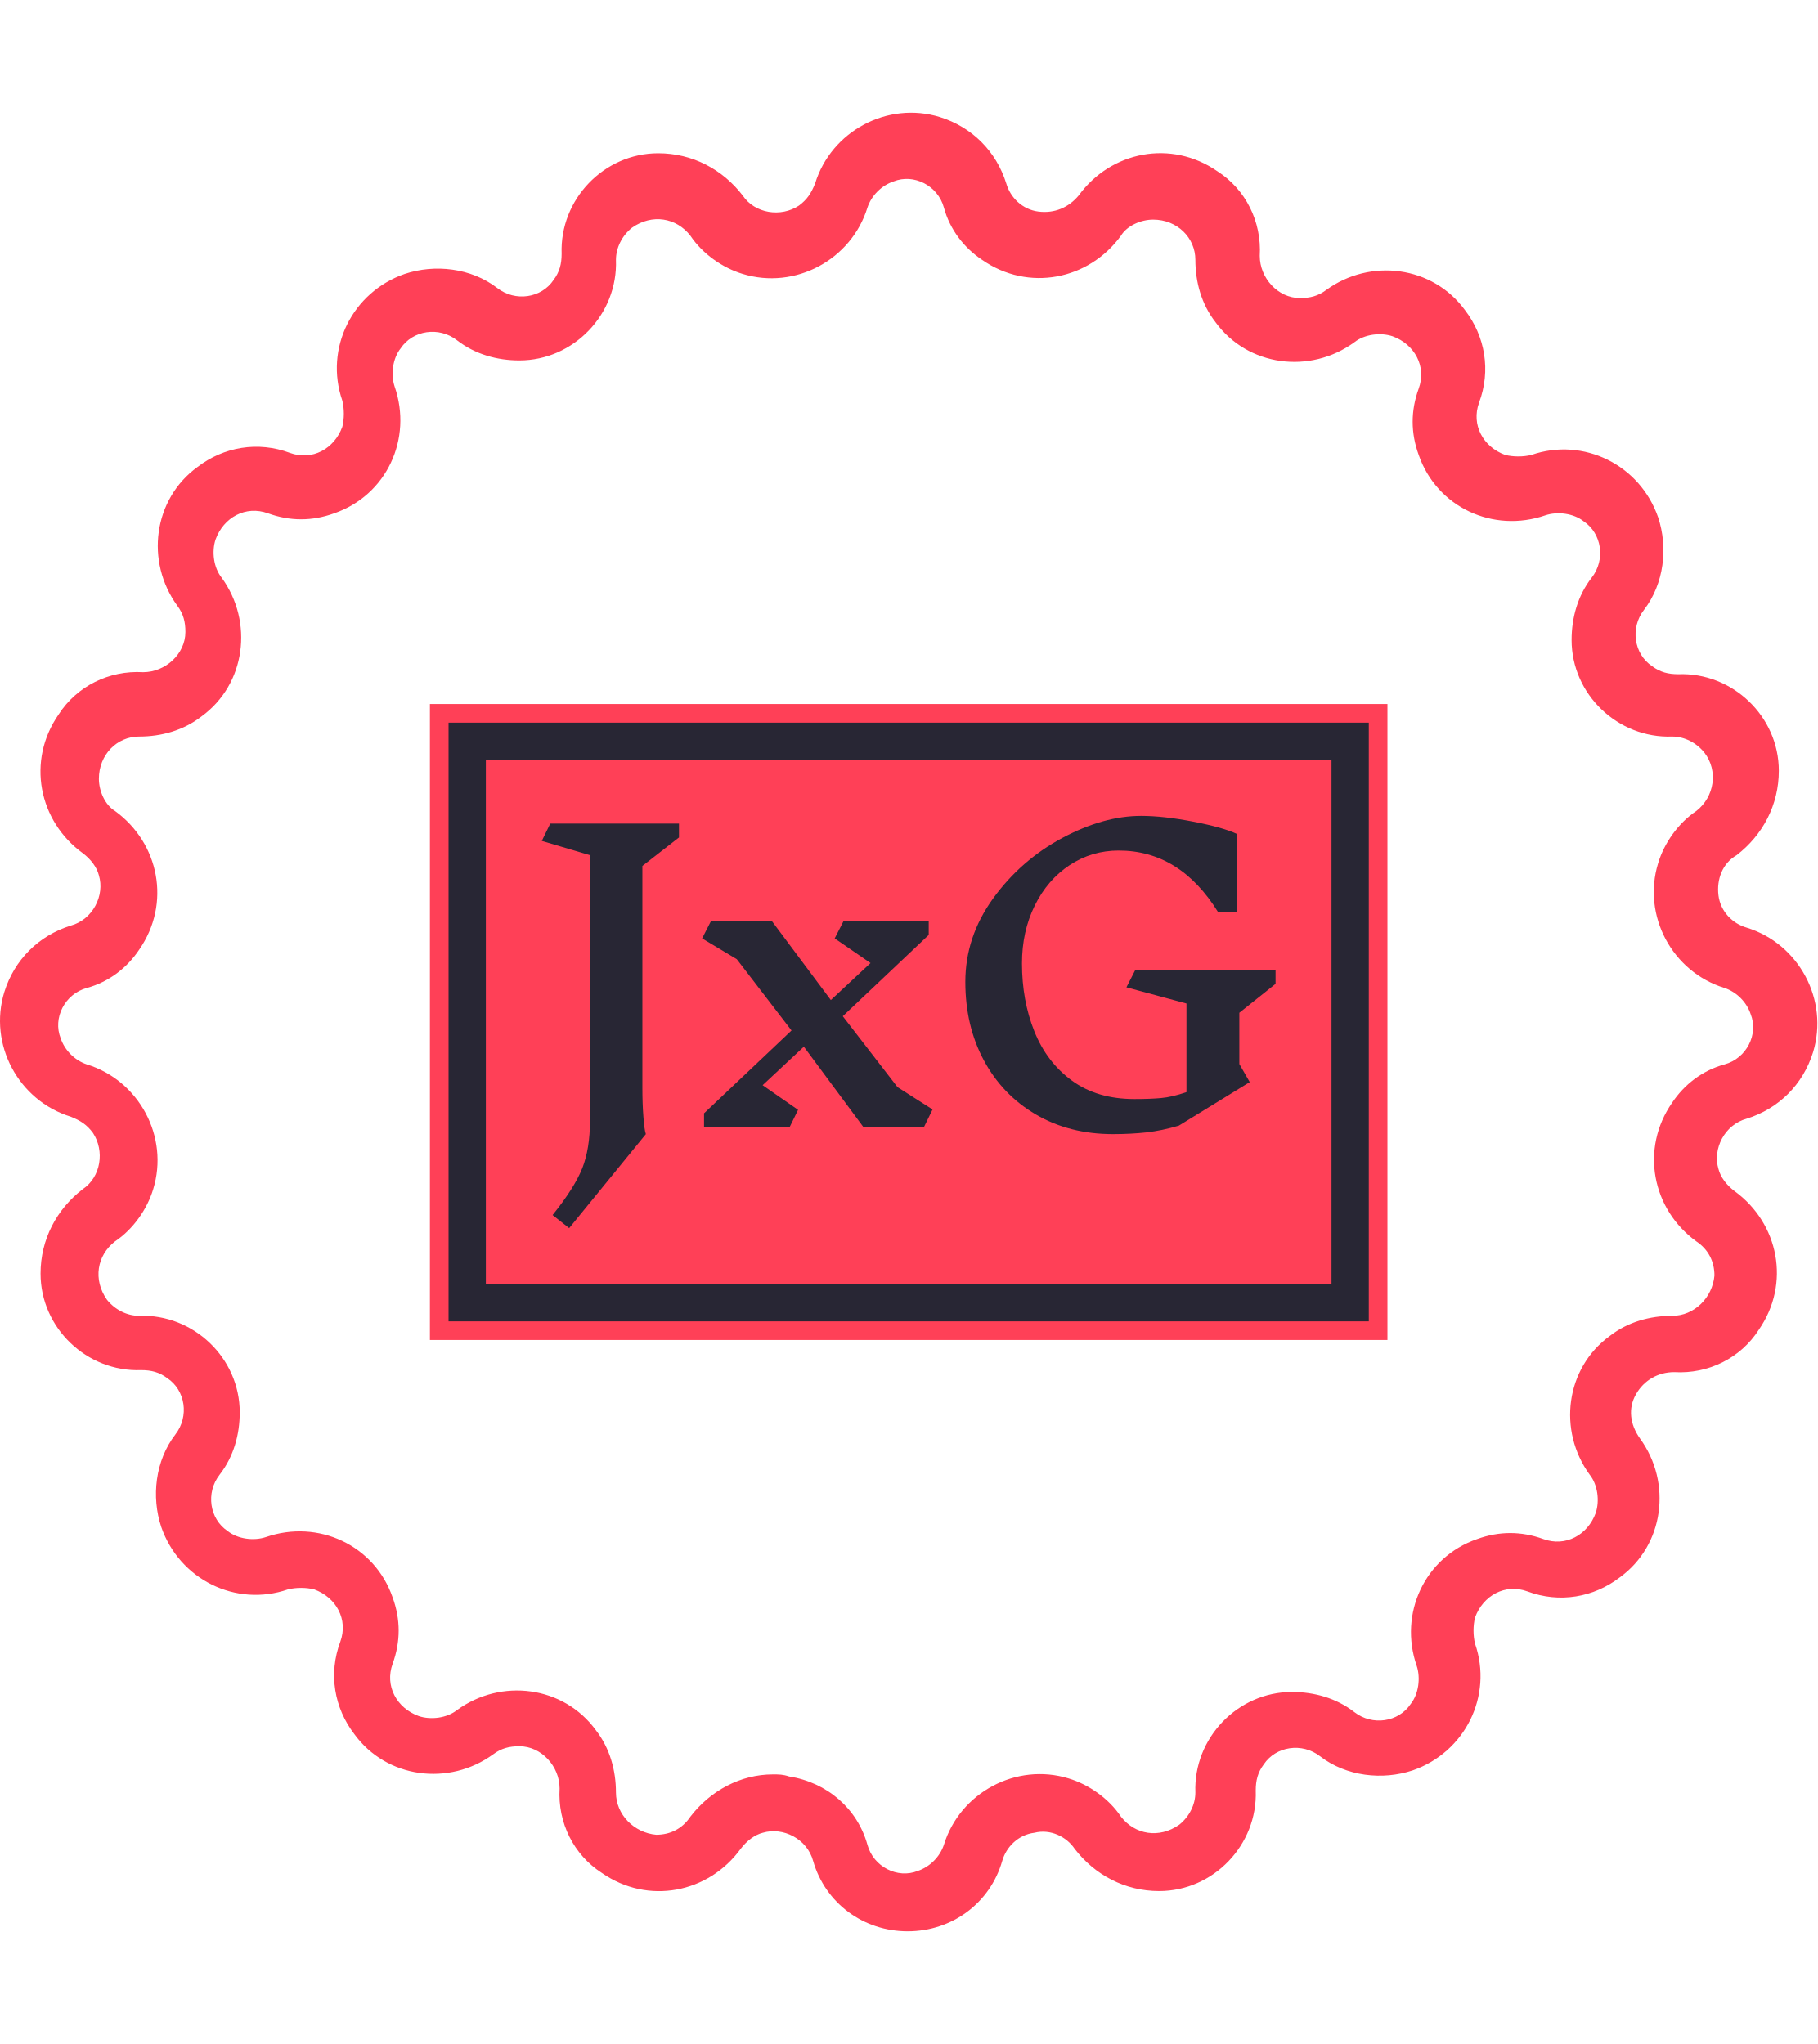
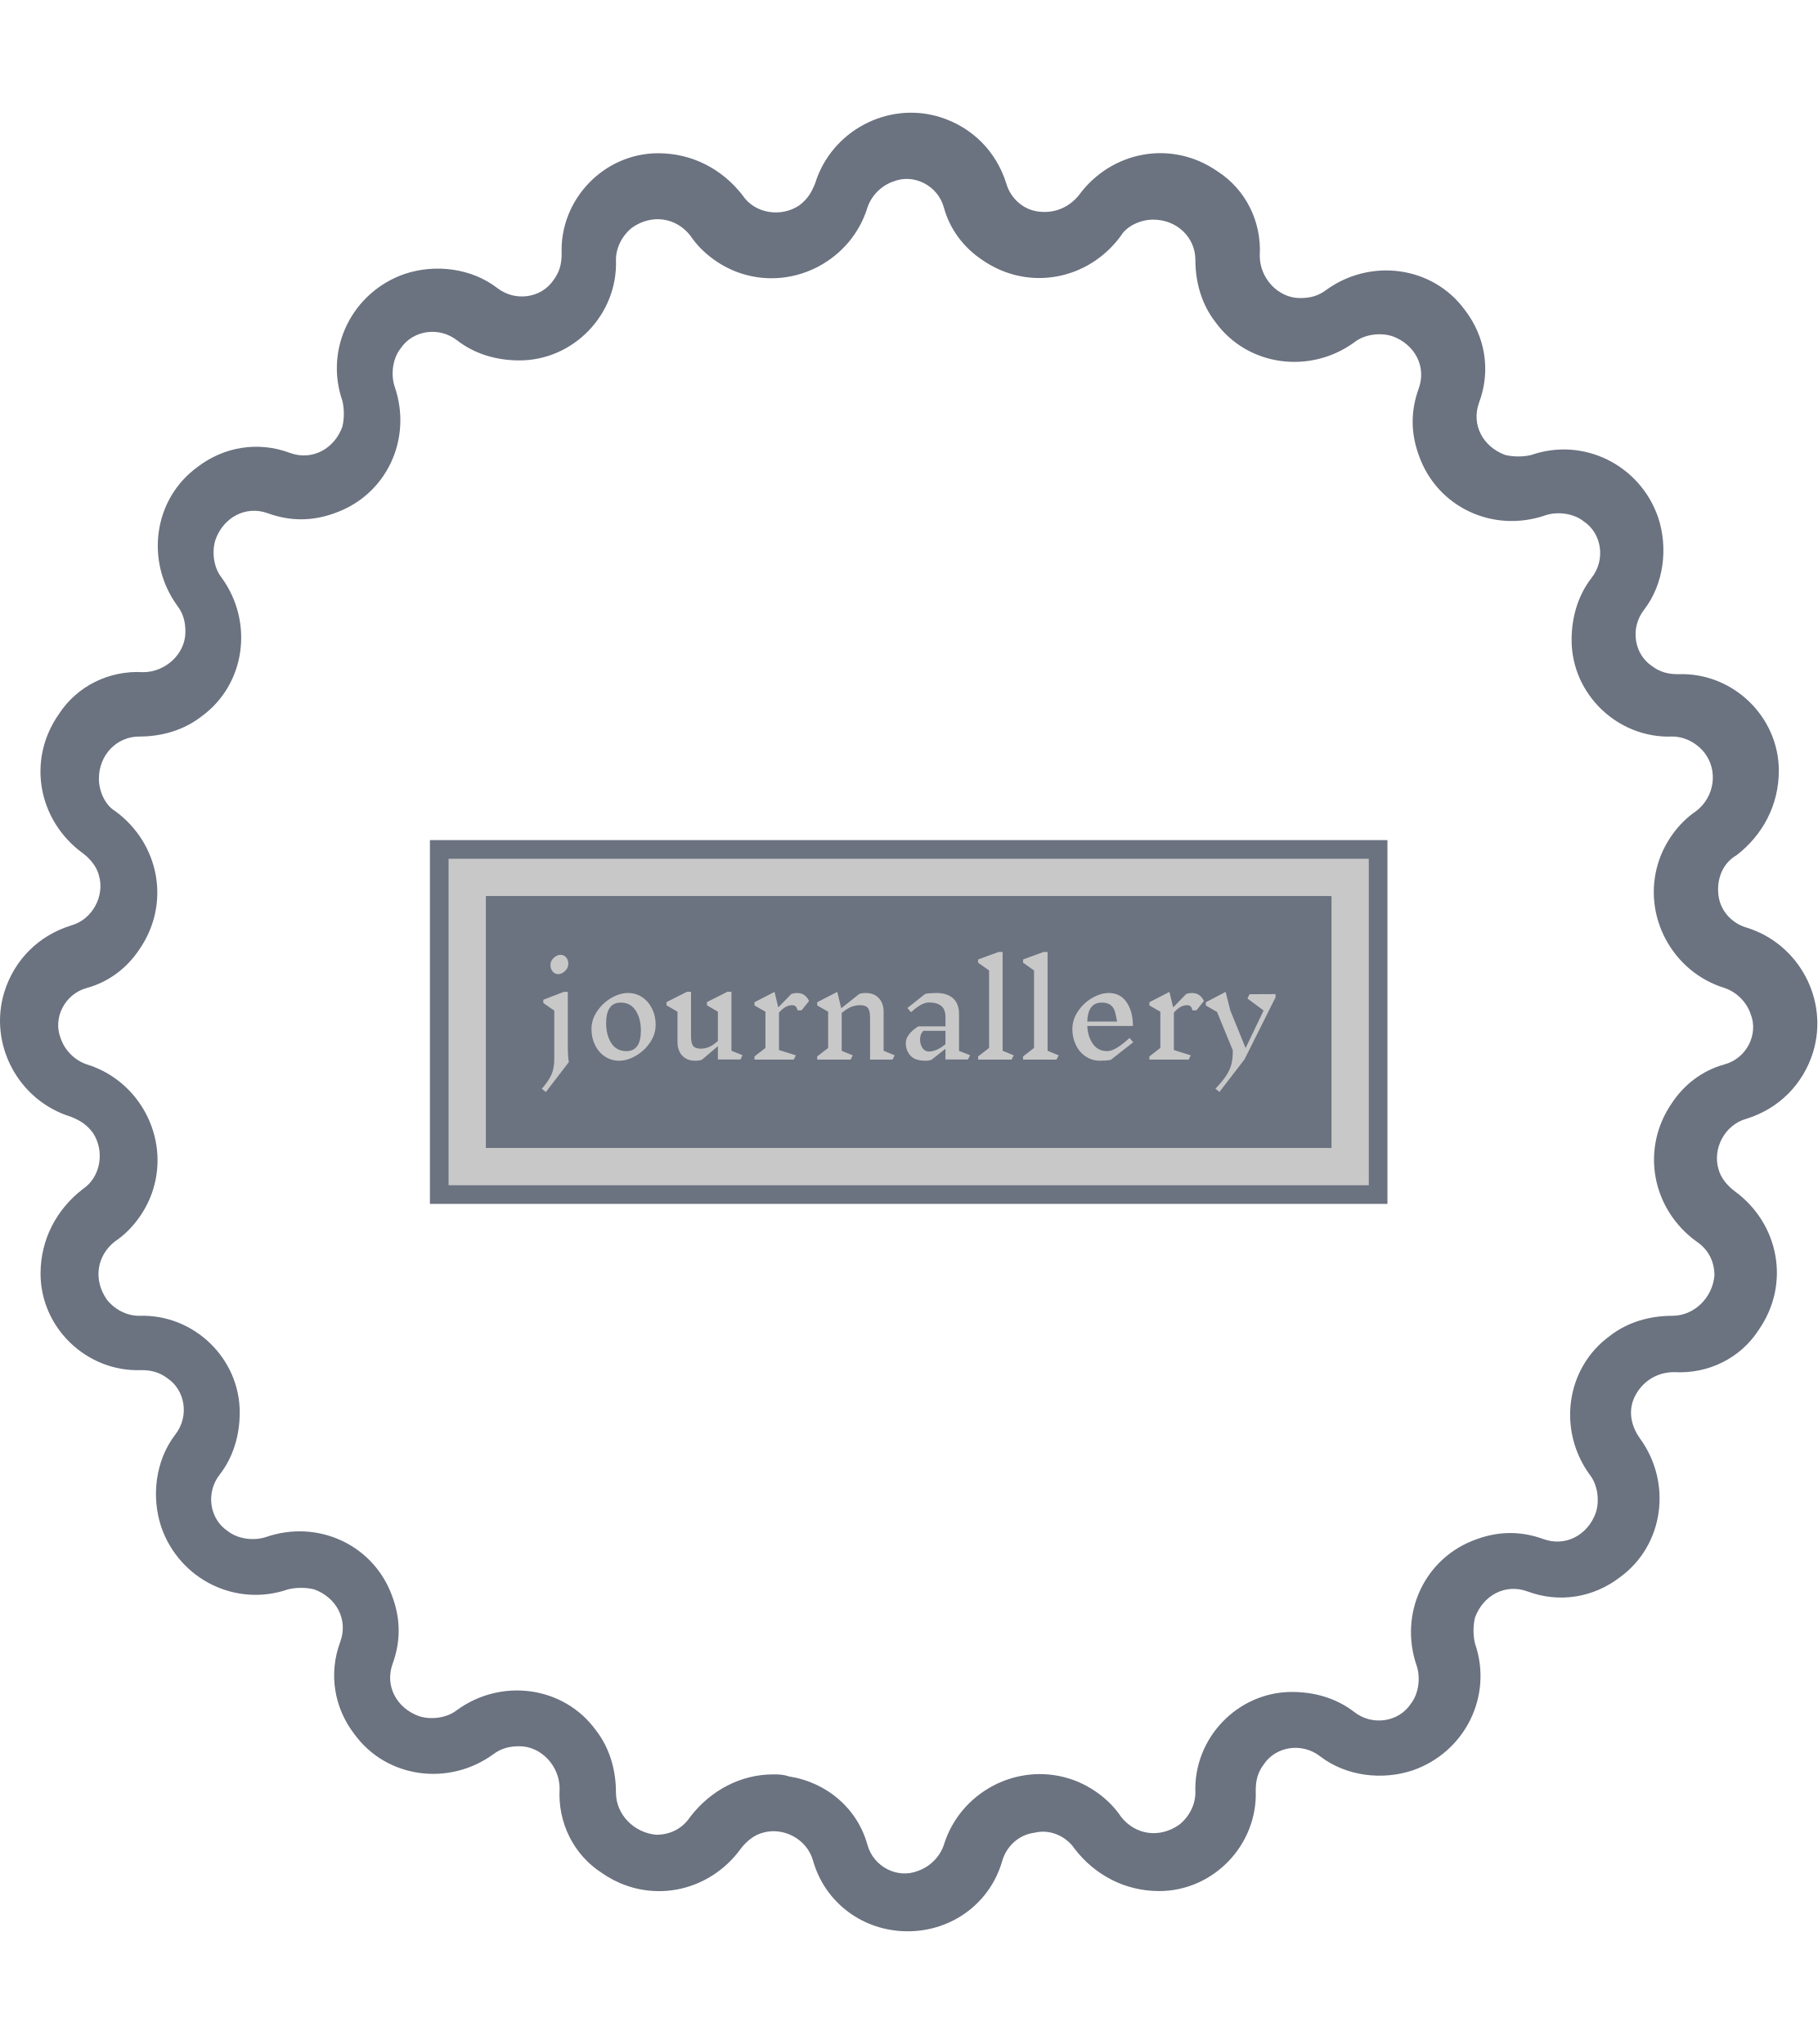
<svg xmlns="http://www.w3.org/2000/svg" version="1.1" width="2000" height="2250" viewBox="0 0 2000 2250">
  <g transform="matrix(1,0,0,1,0,0)">
-     <svg viewBox="0 0 320 360" data-background-color="#282634" preserveAspectRatio="xMidYMid meet" height="2250" width="2000">
+     <svg viewBox="0 0 320 360" data-background-color="#c8c8c8" preserveAspectRatio="xMidYMid meet" height="2250" width="2000">
      <g id="tight-bounds" transform="matrix(1,0,0,1,0,0)">
        <svg viewBox="0 0 320 360" height="360" width="320">
          <g>
            <svg />
          </g>
          <g>
            <svg viewBox="0 0 320 360" height="360" width="320">
              <g>
-                 <path d="M159.823 340.15v0c-7.794 0-14.524-4.96-16.65-12.399-1.063-3.897-5.314-6.022-8.856-4.96-1.417 0.354-2.834 1.417-3.897 2.834-5.668 7.794-16.296 9.919-24.444 4.251-4.96-3.188-7.794-8.856-7.439-14.878 0-3.897-3.188-7.439-7.085-7.44-1.771 0-3.188 0.354-4.605 1.417-7.794 5.668-18.775 4.251-24.444-3.542-3.543-4.605-4.605-10.628-2.479-16.296 1.417-3.897-0.709-7.794-4.606-9.21-1.417-0.354-3.188-0.354-4.605 0-9.211 3.188-19.13-1.771-22.318-10.982-1.771-5.314-1.063-11.69 2.48-16.296 2.48-3.188 1.771-7.794-1.417-9.919-1.417-1.063-2.834-1.417-4.605-1.417-9.565 0.354-17.713-7.439-17.713-17.004 0-6.022 2.834-11.336 7.439-14.879 3.188-2.126 3.897-6.731 1.771-9.919-1.063-1.417-2.126-2.126-3.896-2.834-9.211-2.834-14.524-12.753-11.691-21.963 1.771-5.668 6.022-9.919 11.691-11.691 3.897-1.063 6.022-5.314 4.959-8.856-0.354-1.417-1.417-2.834-2.834-3.897-7.794-5.668-9.919-16.296-4.251-24.443 3.188-4.96 8.856-7.794 14.879-7.44 3.897 0 7.439-3.188 7.439-7.085 0-1.771-0.354-3.188-1.417-4.605-5.668-7.794-4.251-18.775 3.543-24.443 4.605-3.543 10.628-4.605 16.295-2.48 3.897 1.417 7.794-0.709 9.211-4.605 0.354-1.417 0.354-3.188 0-4.606-3.188-9.211 1.771-19.13 10.982-22.318 5.314-1.771 11.69-1.063 16.295 2.48 3.188 2.48 7.794 1.771 9.919-1.417 1.063-1.417 1.417-2.834 1.417-4.605-0.354-9.565 7.439-17.713 17.005-17.713 6.022 0 11.336 2.834 14.878 7.439 2.126 3.188 6.731 3.897 9.919 1.772 1.417-1.063 2.126-2.126 2.834-3.897 2.834-9.211 12.753-14.524 21.964-11.69 5.668 1.771 9.919 6.022 11.69 11.69v0c0.709 2.48 2.834 4.605 5.668 4.96 2.834 0.354 5.314-0.709 7.085-2.835 5.668-7.794 16.296-9.919 24.444-4.251 4.96 3.188 7.794 8.856 7.439 14.879 0 3.897 3.188 7.439 7.085 7.439 1.771 0 3.188-0.354 4.605-1.417 7.794-5.668 18.775-4.251 24.444 3.543 3.543 4.605 4.605 10.628 2.48 16.296-1.417 3.897 0.709 7.794 4.605 9.21 1.417 0.354 3.188 0.354 4.605 0 9.211-3.188 19.13 1.771 22.318 10.982 1.771 5.314 1.063 11.69-2.48 16.296-2.48 3.188-1.771 7.794 1.417 9.919 1.417 1.063 2.834 1.417 4.606 1.417 9.565-0.354 17.713 7.439 17.712 17.004 0 6.022-2.834 11.336-7.439 14.878-2.48 1.417-3.543 4.251-3.188 7.085 0.354 2.834 2.48 4.96 4.959 5.669 9.211 2.834 14.524 12.753 11.691 21.963-1.771 5.668-6.022 9.919-11.691 11.691-3.897 1.063-6.022 5.314-4.959 8.856 0.354 1.417 1.417 2.834 2.834 3.897 7.794 5.668 9.919 16.296 4.251 24.443-3.188 4.96-8.856 7.794-14.879 7.439-2.834 0-5.314 1.417-6.731 3.897-1.417 2.48-1.063 5.314 0.709 7.794 5.668 7.794 4.251 18.775-3.543 24.443-4.605 3.543-10.628 4.605-16.295 2.48-3.897-1.417-7.794 0.709-9.211 4.605-0.354 1.417-0.354 3.188 0 4.606 3.188 9.211-1.771 19.13-10.982 22.317-5.314 1.771-11.69 1.063-16.295-2.479-3.188-2.48-7.794-1.771-9.919 1.417-1.063 1.417-1.417 2.834-1.417 4.605 0.354 9.565-7.439 17.713-17.005 17.713-6.022 0-11.336-2.834-14.878-7.44-1.417-2.126-4.251-3.543-7.085-2.834-2.834 0.354-4.96 2.48-5.668 4.96-2.126 7.439-8.856 12.399-16.65 12.399zM136.088 312.518c1.063 0 1.771 0 2.834 0.354 6.731 1.063 12.045 5.668 13.816 12.045 1.063 3.897 5.314 6.022 8.856 4.605 2.126-0.709 3.897-2.48 4.605-4.605 2.834-9.211 12.753-14.524 21.964-11.691 3.543 1.063 7.085 3.543 9.211 6.731 2.48 3.188 6.731 3.897 10.273 1.417 1.771-1.417 2.834-3.543 2.834-5.668-0.354-9.565 7.439-17.713 17.004-17.712 3.897 0 7.794 1.063 10.982 3.542 3.188 2.48 7.794 1.771 9.919-1.417 1.417-1.771 1.771-4.605 1.063-6.731-3.188-9.211 1.417-19.13 10.627-22.318 3.897-1.417 7.794-1.417 11.691 0 3.897 1.417 7.794-0.709 9.21-4.605 0.709-2.126 0.354-4.96-1.062-6.731-5.668-7.794-4.251-18.775 3.542-24.443 3.188-2.48 7.085-3.543 10.982-3.543 3.897 0 7.085-3.188 7.439-7.085 0-2.48-1.063-4.605-3.188-6.022-7.794-5.668-9.919-16.296-4.251-24.443 2.126-3.188 5.314-5.668 9.211-6.731 3.897-1.063 6.022-5.314 4.605-8.857-0.709-2.126-2.48-3.897-4.605-4.605-9.211-2.834-14.524-12.753-11.691-21.964 1.063-3.543 3.543-7.085 6.731-9.21 3.188-2.48 3.897-7.085 1.417-10.273-1.417-1.771-3.543-2.834-5.668-2.834-9.565 0.354-17.713-7.439-17.713-17.005 0-3.897 1.063-7.794 3.543-10.981 2.48-3.188 1.771-7.794-1.417-9.92-1.771-1.417-4.605-1.771-6.731-1.062-9.211 3.188-19.13-1.417-22.318-10.628-1.417-3.897-1.417-7.794 0-11.69 1.417-3.897-0.709-7.794-4.605-9.211-2.126-0.709-4.96-0.354-6.731 1.063-7.794 5.668-18.775 4.251-24.443-3.543-2.48-3.188-3.543-7.085-3.543-10.981 0-3.897-3.188-7.085-7.439-7.085-2.126 0-4.605 1.063-5.668 2.834-5.668 7.794-16.296 9.919-24.444 4.251-3.188-2.126-5.668-5.314-6.731-9.211v0c-1.063-3.897-5.314-6.022-8.856-4.605-2.126 0.709-3.897 2.48-4.605 4.605-2.834 9.211-12.753 14.524-21.964 11.69-3.543-1.063-7.085-3.543-9.21-6.73-2.48-3.188-6.731-3.897-10.274-1.417-1.771 1.417-2.834 3.543-2.834 5.668 0.354 9.565-7.439 17.713-17.004 17.712-3.897 0-7.794-1.063-10.982-3.542-3.188-2.48-7.794-1.771-9.919 1.417-1.417 1.771-1.771 4.605-1.063 6.731 3.188 9.211-1.417 19.13-10.627 22.317-3.897 1.417-7.794 1.417-11.691 0-3.897-1.417-7.794 0.709-9.21 4.606-0.709 2.126-0.354 4.96 1.063 6.731 5.668 7.794 4.251 18.775-3.543 24.443-3.188 2.48-7.085 3.543-10.982 3.543-3.897 0-7.085 3.188-7.085 7.439 0 2.126 1.063 4.605 2.834 5.668 7.794 5.668 9.919 16.296 4.251 24.443-2.126 3.188-5.314 5.668-9.21 6.731-3.897 1.063-6.022 5.314-4.606 8.856 0.709 2.126 2.48 3.897 4.606 4.606 9.211 2.834 14.524 12.753 11.69 21.963-1.063 3.543-3.543 7.085-6.731 9.211-3.188 2.48-3.897 6.731-1.417 10.273 1.417 1.771 3.543 2.834 5.668 2.834 9.565-0.354 17.713 7.439 17.713 17.004 0 3.897-1.063 7.794-3.543 10.982-2.48 3.188-1.771 7.794 1.417 9.919 1.771 1.417 4.605 1.771 6.731 1.063 9.211-3.188 19.13 1.417 22.318 10.628 1.417 3.897 1.417 7.794 0 11.69-1.417 3.897 0.709 7.794 4.605 9.211 2.126 0.709 4.96 0.354 6.731-1.063 7.794-5.668 18.775-4.251 24.444 3.542 2.48 3.188 3.543 7.085 3.542 10.982 0 3.897 3.188 7.085 7.085 7.44 2.48 0 4.605-1.063 6.023-3.189 3.543-4.605 8.856-7.439 14.524-7.439z" fill="#ff4057" fill-rule="nonzero" stroke="none" stroke-width="1" stroke-linecap="butt" stroke-linejoin="miter" stroke-miterlimit="10" stroke-dasharray="" stroke-dashoffset="0" font-family="none" font-weight="none" font-size="none" text-anchor="none" style="mix-blend-mode: normal" data-fill-palette-color="tertiary" />
+                 <path d="M159.823 340.15v0c-7.794 0-14.524-4.96-16.65-12.399-1.063-3.897-5.314-6.022-8.856-4.96-1.417 0.354-2.834 1.417-3.897 2.834-5.668 7.794-16.296 9.919-24.444 4.251-4.96-3.188-7.794-8.856-7.439-14.878 0-3.897-3.188-7.439-7.085-7.44-1.771 0-3.188 0.354-4.605 1.417-7.794 5.668-18.775 4.251-24.444-3.542-3.543-4.605-4.605-10.628-2.479-16.296 1.417-3.897-0.709-7.794-4.606-9.21-1.417-0.354-3.188-0.354-4.605 0-9.211 3.188-19.13-1.771-22.318-10.982-1.771-5.314-1.063-11.69 2.48-16.296 2.48-3.188 1.771-7.794-1.417-9.919-1.417-1.063-2.834-1.417-4.605-1.417-9.565 0.354-17.713-7.439-17.713-17.004 0-6.022 2.834-11.336 7.439-14.879 3.188-2.126 3.897-6.731 1.771-9.919-1.063-1.417-2.126-2.126-3.896-2.834-9.211-2.834-14.524-12.753-11.691-21.963 1.771-5.668 6.022-9.919 11.691-11.691 3.897-1.063 6.022-5.314 4.959-8.856-0.354-1.417-1.417-2.834-2.834-3.897-7.794-5.668-9.919-16.296-4.251-24.443 3.188-4.96 8.856-7.794 14.879-7.44 3.897 0 7.439-3.188 7.439-7.085 0-1.771-0.354-3.188-1.417-4.605-5.668-7.794-4.251-18.775 3.543-24.443 4.605-3.543 10.628-4.605 16.295-2.48 3.897 1.417 7.794-0.709 9.211-4.605 0.354-1.417 0.354-3.188 0-4.606-3.188-9.211 1.771-19.13 10.982-22.318 5.314-1.771 11.69-1.063 16.295 2.48 3.188 2.48 7.794 1.771 9.919-1.417 1.063-1.417 1.417-2.834 1.417-4.605-0.354-9.565 7.439-17.713 17.005-17.713 6.022 0 11.336 2.834 14.878 7.439 2.126 3.188 6.731 3.897 9.919 1.772 1.417-1.063 2.126-2.126 2.834-3.897 2.834-9.211 12.753-14.524 21.964-11.69 5.668 1.771 9.919 6.022 11.69 11.69v0c0.709 2.48 2.834 4.605 5.668 4.96 2.834 0.354 5.314-0.709 7.085-2.835 5.668-7.794 16.296-9.919 24.444-4.251 4.96 3.188 7.794 8.856 7.439 14.879 0 3.897 3.188 7.439 7.085 7.439 1.771 0 3.188-0.354 4.605-1.417 7.794-5.668 18.775-4.251 24.444 3.543 3.543 4.605 4.605 10.628 2.48 16.296-1.417 3.897 0.709 7.794 4.605 9.21 1.417 0.354 3.188 0.354 4.605 0 9.211-3.188 19.13 1.771 22.318 10.982 1.771 5.314 1.063 11.69-2.48 16.296-2.48 3.188-1.771 7.794 1.417 9.919 1.417 1.063 2.834 1.417 4.606 1.417 9.565-0.354 17.713 7.439 17.712 17.004 0 6.022-2.834 11.336-7.439 14.878-2.48 1.417-3.543 4.251-3.188 7.085 0.354 2.834 2.48 4.96 4.959 5.669 9.211 2.834 14.524 12.753 11.691 21.963-1.771 5.668-6.022 9.919-11.691 11.691-3.897 1.063-6.022 5.314-4.959 8.856 0.354 1.417 1.417 2.834 2.834 3.897 7.794 5.668 9.919 16.296 4.251 24.443-3.188 4.96-8.856 7.794-14.879 7.439-2.834 0-5.314 1.417-6.731 3.897-1.417 2.48-1.063 5.314 0.709 7.794 5.668 7.794 4.251 18.775-3.543 24.443-4.605 3.543-10.628 4.605-16.295 2.48-3.897-1.417-7.794 0.709-9.211 4.605-0.354 1.417-0.354 3.188 0 4.606 3.188 9.211-1.771 19.13-10.982 22.317-5.314 1.771-11.69 1.063-16.295-2.479-3.188-2.48-7.794-1.771-9.919 1.417-1.063 1.417-1.417 2.834-1.417 4.605 0.354 9.565-7.439 17.713-17.005 17.713-6.022 0-11.336-2.834-14.878-7.44-1.417-2.126-4.251-3.543-7.085-2.834-2.834 0.354-4.96 2.48-5.668 4.96-2.126 7.439-8.856 12.399-16.65 12.399zM136.088 312.518c1.063 0 1.771 0 2.834 0.354 6.731 1.063 12.045 5.668 13.816 12.045 1.063 3.897 5.314 6.022 8.856 4.605 2.126-0.709 3.897-2.48 4.605-4.605 2.834-9.211 12.753-14.524 21.964-11.691 3.543 1.063 7.085 3.543 9.211 6.731 2.48 3.188 6.731 3.897 10.273 1.417 1.771-1.417 2.834-3.543 2.834-5.668-0.354-9.565 7.439-17.713 17.004-17.712 3.897 0 7.794 1.063 10.982 3.542 3.188 2.48 7.794 1.771 9.919-1.417 1.417-1.771 1.771-4.605 1.063-6.731-3.188-9.211 1.417-19.13 10.627-22.318 3.897-1.417 7.794-1.417 11.691 0 3.897 1.417 7.794-0.709 9.21-4.605 0.709-2.126 0.354-4.96-1.062-6.731-5.668-7.794-4.251-18.775 3.542-24.443 3.188-2.48 7.085-3.543 10.982-3.543 3.897 0 7.085-3.188 7.439-7.085 0-2.48-1.063-4.605-3.188-6.022-7.794-5.668-9.919-16.296-4.251-24.443 2.126-3.188 5.314-5.668 9.211-6.731 3.897-1.063 6.022-5.314 4.605-8.857-0.709-2.126-2.48-3.897-4.605-4.605-9.211-2.834-14.524-12.753-11.691-21.964 1.063-3.543 3.543-7.085 6.731-9.21 3.188-2.48 3.897-7.085 1.417-10.273-1.417-1.771-3.543-2.834-5.668-2.834-9.565 0.354-17.713-7.439-17.713-17.005 0-3.897 1.063-7.794 3.543-10.981 2.48-3.188 1.771-7.794-1.417-9.92-1.771-1.417-4.605-1.771-6.731-1.062-9.211 3.188-19.13-1.417-22.318-10.628-1.417-3.897-1.417-7.794 0-11.69 1.417-3.897-0.709-7.794-4.605-9.211-2.126-0.709-4.96-0.354-6.731 1.063-7.794 5.668-18.775 4.251-24.443-3.543-2.48-3.188-3.543-7.085-3.543-10.981 0-3.897-3.188-7.085-7.439-7.085-2.126 0-4.605 1.063-5.668 2.834-5.668 7.794-16.296 9.919-24.444 4.251-3.188-2.126-5.668-5.314-6.731-9.211v0c-1.063-3.897-5.314-6.022-8.856-4.605-2.126 0.709-3.897 2.48-4.605 4.605-2.834 9.211-12.753 14.524-21.964 11.69-3.543-1.063-7.085-3.543-9.21-6.73-2.48-3.188-6.731-3.897-10.274-1.417-1.771 1.417-2.834 3.543-2.834 5.668 0.354 9.565-7.439 17.713-17.004 17.712-3.897 0-7.794-1.063-10.982-3.542-3.188-2.48-7.794-1.771-9.919 1.417-1.417 1.771-1.771 4.605-1.063 6.731 3.188 9.211-1.417 19.13-10.627 22.317-3.897 1.417-7.794 1.417-11.691 0-3.897-1.417-7.794 0.709-9.21 4.606-0.709 2.126-0.354 4.96 1.063 6.731 5.668 7.794 4.251 18.775-3.543 24.443-3.188 2.48-7.085 3.543-10.982 3.543-3.897 0-7.085 3.188-7.085 7.439 0 2.126 1.063 4.605 2.834 5.668 7.794 5.668 9.919 16.296 4.251 24.443-2.126 3.188-5.314 5.668-9.21 6.731-3.897 1.063-6.022 5.314-4.606 8.856 0.709 2.126 2.48 3.897 4.606 4.606 9.211 2.834 14.524 12.753 11.69 21.963-1.063 3.543-3.543 7.085-6.731 9.211-3.188 2.48-3.897 6.731-1.417 10.273 1.417 1.771 3.543 2.834 5.668 2.834 9.565-0.354 17.713 7.439 17.713 17.004 0 3.897-1.063 7.794-3.543 10.982-2.48 3.188-1.771 7.794 1.417 9.919 1.771 1.417 4.605 1.771 6.731 1.063 9.211-3.188 19.13 1.417 22.318 10.628 1.417 3.897 1.417 7.794 0 11.69-1.417 3.897 0.709 7.794 4.605 9.211 2.126 0.709 4.96 0.354 6.731-1.063 7.794-5.668 18.775-4.251 24.444 3.542 2.48 3.188 3.543 7.085 3.542 10.982 0 3.897 3.188 7.085 7.085 7.44 2.48 0 4.605-1.063 6.023-3.189 3.543-4.605 8.856-7.439 14.524-7.439z" fill="#6b7280" fill-rule="nonzero" stroke="none" stroke-width="1" stroke-linecap="butt" stroke-linejoin="miter" stroke-miterlimit="10" stroke-dasharray="" stroke-dashoffset="0" font-family="none" font-weight="none" font-size="none" text-anchor="none" style="mix-blend-mode: normal" data-fill-palette-color="tertiary" />
              </g>
-               <g transform="matrix(1,0,0,1,75.69974,123.9964)">
-                 <svg viewBox="0 0 168.601 112.007" height="112.007" width="168.601">
+               <g transform="matrix(1,0,0,1,75.69974,147.966)">
+                 <svg viewBox="0 0 168.601 64.068" height="64.068" width="168.601">
                  <g>
-                     <svg viewBox="0 0 168.601 112.007" height="112.007" width="168.601">
+                     <svg viewBox="0 0 168.601 64.068" height="64.068" width="168.601">
                      <g>
-                         <svg viewBox="0 0 168.601 112.007" height="112.007" width="168.601">
+                         <svg viewBox="0 0 168.601 64.068" height="64.068" width="168.601">
                          <g>
-                             <path d="M0 112.007v-112.007h168.601v112.007z" fill="#ff4057" stroke="transparent" stroke-width="0" rx="0%" data-fill-palette-color="tertiary" />
-                             <path d="M3.283 108.724v-105.441h162.034v105.441z" fill="#282634" stroke="transparent" stroke-width="0" rx="0%" data-fill-palette-color="quaternary" />
-                             <path d="M9.85 102.157v-92.307h148.901v92.307z" fill="#ff4057" stroke="transparent" stroke-width="0" data-fill-palette-color="tertiary" />
+                             <path d="M0 64.068v-64.068h168.601v64.068z" fill="#6b7280" stroke="transparent" stroke-width="0" rx="0%" data-fill-palette-color="tertiary" />
+                             <path d="M3.283 60.785v-57.502h162.034v57.502z" fill="#c8c8c8" stroke="transparent" stroke-width="0" rx="0%" data-fill-palette-color="quaternary" />
+                             <path d="M9.85 54.218v-44.368h148.901v44.368z" fill="#6b7280" stroke="transparent" stroke-width="0" data-fill-palette-color="tertiary" />
                          </g>
                          <g transform="matrix(1,0,0,1,19.69974,19.69974)" id="textblocktransform">
-                             <svg viewBox="0 0 129.201 72.608" height="72.608" width="129.201" id="textblock">
+                             <svg viewBox="0 0 129.201 24.669" height="24.669" width="129.201" id="textblock">
                              <g>
-                                 <svg viewBox="0 0 129.201 72.608" height="72.608" width="129.201">
+                                 <svg viewBox="0 0 129.201 24.669" height="24.669" width="129.201">
                                  <g transform="matrix(1,0,0,1,0,0)">
-                                     <svg width="129.201" viewBox="1.2 -40.3 95.2 53.5" height="72.608" data-palette-color="#282634">
-                                       <path d="M14.25-33.8L14.25-4.95Q14.25-2.95 14.38-1.28 14.5 0.4 14.7 1L14.7 1 4.75 13.2 2.6 11.5Q5.45 7.95 6.45 5.43 7.45 2.9 7.45-0.75L7.45-0.75 7.45-35.2 1.2-37.05 2.3-39.3 19-39.3 19-37.5 14.25-33.8ZM51.9-2.2L50.8 0.05 42.9 0.05 35.2-10.35 29.85-5.35 34.45-2.15 33.35 0.1 22.25 0.1 22.25-1.7 33.6-12.45 26.5-21.7 22-24.4 23.15-26.65 31.05-26.65 38.7-16.4 43.85-21.2 39.2-24.4 40.35-26.65 51.4-26.65 51.4-24.85 40.25-14.3 47.35-5.1 51.9-2.2ZM91.7-14.75L91.7-8.1 93.05-5.75 83.85-0.1Q81.65 0.55 79.62 0.78 77.6 1 75.3 1L75.3 1Q69.65 1 65.3-1.55 60.95-4.1 58.55-8.58 56.15-13.05 56.15-18.75L56.15-18.75Q56.15-24.6 59.75-29.58 63.35-34.55 68.72-37.43 74.1-40.3 78.95-40.3L78.95-40.3Q81.85-40.3 85.72-39.55 89.59-38.8 91.4-37.95L91.4-37.95 91.4-27.8 88.95-27.8Q84-35.8 76.05-35.8L76.05-35.8Q72.55-35.8 69.67-33.9 66.8-32 65.15-28.65 63.5-25.3 63.5-21.15L63.5-21.15Q63.5-16.35 65.1-12.35 66.7-8.35 69.97-5.95 73.25-3.55 78.1-3.55L78.1-3.55Q80.15-3.55 81.55-3.68 82.95-3.8 84.84-4.45L84.84-4.45 84.84-15.95 77.05-18.05 78.2-20.3 96.4-20.3 96.4-18.5 91.7-14.75Z" opacity="1" transform="matrix(1,0,0,1,0,0)" fill="#282634" class="wordmark-text-0" data-fill-palette-color="quaternary" id="text-0" />
+                                     <svg width="129.201" viewBox="2.4 -43.65 297.73 56.85" height="24.669" data-palette-color="#c8c8c8">
+                                       <path d="M12.95-4.95Q12.95-2.95 13.08-1.28 13.2 0.4 13.4 1L13.4 1 4.05 13.2 2.4 11.9Q5.4 8.35 6.43 5.85 7.45 3.35 7.45-0.35L7.45-0.35 7.45-19.85 3-22.95 3-24.25 11.3-27.45 12.95-27.45 12.95-4.95ZM10-42.5Q11.4-42.5 12.28-41.45 13.15-40.4 13.15-38.85L13.15-38.85Q13.15-37.75 12.53-36.77 11.9-35.8 10.93-35.23 9.95-34.65 9.05-34.65L9.05-34.65Q7.7-34.65 6.8-35.73 5.9-36.8 5.9-38.35L5.9-38.35Q5.9-39.45 6.53-40.4 7.15-41.35 8.13-41.93 9.1-42.5 10-42.5L10-42.5ZM37.35-27Q40.6-27 43.15-25.28 45.7-23.55 47.15-20.6 48.6-17.65 48.6-14.1L48.6-14.1Q48.6-10.25 46.3-6.88 44-3.5 40.52-1.5 37.05 0.5 33.8 0.5L33.8 0.5Q30.6 0.5 28.02-1.2 25.45-2.9 24-5.85 22.55-8.8 22.55-12.35L22.55-12.35Q22.55-16.2 24.85-19.6 27.15-23 30.62-25 34.1-27 37.35-27L37.35-27ZM34.45-23.1Q28.5-23.1 28.5-14.75L28.5-14.75Q28.5-9.9 30.6-6.65 32.7-3.4 36.7-3.4L36.7-3.4Q42.6-3.4 42.6-11.75L42.6-11.75Q42.6-16.6 40.5-19.85 38.4-23.1 34.45-23.1L34.45-23.1ZM83.85-1.75L83 0 73.85 0 73.85-5.4 67.35 0.1Q66.3 0.5 64.65 0.5L64.65 0.5Q61.3 0.5 59.37-1.58 57.45-3.65 57.45-7.2L57.45-7.2 57.45-19.4 53-22 53-23.3 61.3-27.5 62.95-27.5 62.95-9.45Q62.95-6.6 63.82-5.5 64.7-4.4 66.95-4.4L66.95-4.4Q68.55-4.4 70.12-5.03 71.7-5.65 73.85-7.5L73.85-7.5 73.85-19.4 69.4-22 69.4-23.3 77.7-27.5 79.35-27.5 79.35-3.55 83.85-1.75ZM106.44-26.95Q107.84-26.95 108.99-26.1 110.14-25.25 110.84-23.75L110.84-23.75 107.79-19.95 106.14-19.95Q105.94-21.05 105.42-21.55 104.89-22.05 103.99-22.05L103.99-22.05Q102.79-22.05 101.54-21.45 100.29-20.85 98.64-19.05L98.64-19.05 98.64-3.85 105.49-1.7 104.64 0.05 88.69 0.05 88.69-1.25 93.14-4.7 93.14-19.4 88.69-21.95 88.69-23.25 96.84-27.45 98.34-21.15 103.64-26.6Q104.74-27 106.49-27L106.49-27 106.44-26.95ZM145.59-1.7L144.69 0.05 135.59 0.05 135.59-17Q135.59-19.85 134.69-20.95 133.79-22.05 131.54-22.05L131.54-22.05Q129.79-22.05 128.12-21.43 126.44-20.8 124.09-18.9L124.09-18.9 124.09-3.5 128.59-1.7 127.69 0.05 114.14 0.05 114.14-1.25 118.59-4.7 118.59-19.4 114.14-21.95 114.14-23.25 122.29-27.45 123.89-20.8 131.19-26.6Q132.24-27 133.84-27L133.84-27Q137.19-27 139.14-24.93 141.09-22.85 141.09-19.3L141.09-19.3 141.09-3.55 145.59-1.7ZM176.19-1.75L175.29 0 166.19 0 166.19-4.35 160.54 0.1Q159.54 0.5 158.04 0.5L158.04 0.5Q153.84 0.5 151.96-1.6 150.09-3.7 150.09-6.65L150.09-6.65Q150.09-8.45 151.39-10.18 152.69-11.9 155.14-13.45L155.14-13.45 166.19-13.45 166.19-17.1Q166.19-20.45 164.41-21.8 162.64-23.15 159.54-23.15L159.54-23.15Q156.49-23.15 152.24-19.2L152.24-19.2 150.74-20.9 157.99-26.65Q159.94-27 162.59-27L162.59-27Q166.89-27 169.29-24.83 171.69-22.65 171.69-18.55L171.69-18.55 171.69-3.5 176.19-1.75ZM159.44-3.25Q162.59-3.25 166.19-6.2L166.19-6.2 166.19-11.65 157.19-11.65Q156.44-10.8 156.16-9.95 155.89-9.1 155.89-8.05L155.89-8.05Q155.89-6.1 156.86-4.67 157.84-3.25 159.44-3.25L159.44-3.25ZM193.89-1.7L192.99 0.05 179.44 0.05 179.44-1.25 183.89-4.7 183.89-36.15 179.44-39.3 179.44-40.6 187.74-43.65 189.39-43.65 189.39-3.55 193.89-1.7ZM212.13-1.7L211.23 0.05 197.68 0.05 197.68-1.25 202.13-4.7 202.13-36.15 197.68-39.3 197.68-40.6 205.98-43.65 207.63-43.65 207.63-3.55 212.13-1.7ZM242.38-7L233.28 0.15Q231.43 0.5 228.93 0.5L228.93 0.5Q225.73 0.5 223.16-1.2 220.58-2.9 219.13-5.85 217.68-8.8 217.68-12.35L217.68-12.35Q217.68-16.2 219.98-19.6 222.28-23 225.76-25 229.23-27 232.48-27L232.48-27Q237.08-27 239.66-23.3 242.23-19.6 242.28-13.6L242.28-13.6 223.73-13.6Q223.98-9.15 226.06-6.28 228.13-3.4 231.83-3.4L231.83-3.4Q235.08-3.4 240.88-8.75L240.88-8.75 242.38-7ZM229.58-23.1Q223.98-23.1 223.73-15.4L223.73-15.4 235.83-15.4Q235.33-18.25 234.86-19.73 234.38-21.2 233.16-22.15 231.93-23.1 229.53-23.1L229.53-23.1 229.58-23.1ZM266.68-26.95Q268.08-26.95 269.23-26.1 270.38-25.25 271.08-23.75L271.08-23.75 268.03-19.95 266.38-19.95Q266.18-21.05 265.65-21.55 265.13-22.05 264.23-22.05L264.23-22.05Q263.03-22.05 261.78-21.45 260.53-20.85 258.88-19.05L258.88-19.05 258.88-3.85 265.73-1.7 264.88 0.05 248.93 0.05 248.93-1.25 253.38-4.7 253.38-19.4 248.93-21.95 248.93-23.25 257.08-27.45 258.58-21.15 263.88-26.6Q264.98-27 266.73-27L266.73-27 266.68-26.95ZM300.13-26.55L300.13-25.25 287.53-0.05 277.38 13.15 275.73 11.85Q278.63 8.8 280.13 6.5 281.63 4.2 282.23 1.85 282.83-0.5 282.78-3.75L282.78-3.75 276.38-19.3 271.83-21.95 271.83-23.25 279.88-27.45 281.78-19.9 287.98-4.65 295.28-19.9 288.73-24.75 289.58-26.5 300.13-26.55Z" opacity="1" transform="matrix(1,0,0,1,0,0)" fill="#c8c8c8" class="wordmark-text-0" data-fill-palette-color="quaternary" id="text-0" />
                                    </svg>
                                  </g>
                                </svg>
                              </g>
                            </svg>
                          </g>
                        </svg>
                      </g>
                      <g />
                    </svg>
                  </g>
                </svg>
              </g>
            </svg>
          </g>
          <defs />
        </svg>
        <rect width="320" height="360" fill="none" stroke="none" visibility="hidden" />
      </g>
    </svg>
  </g>
</svg>
